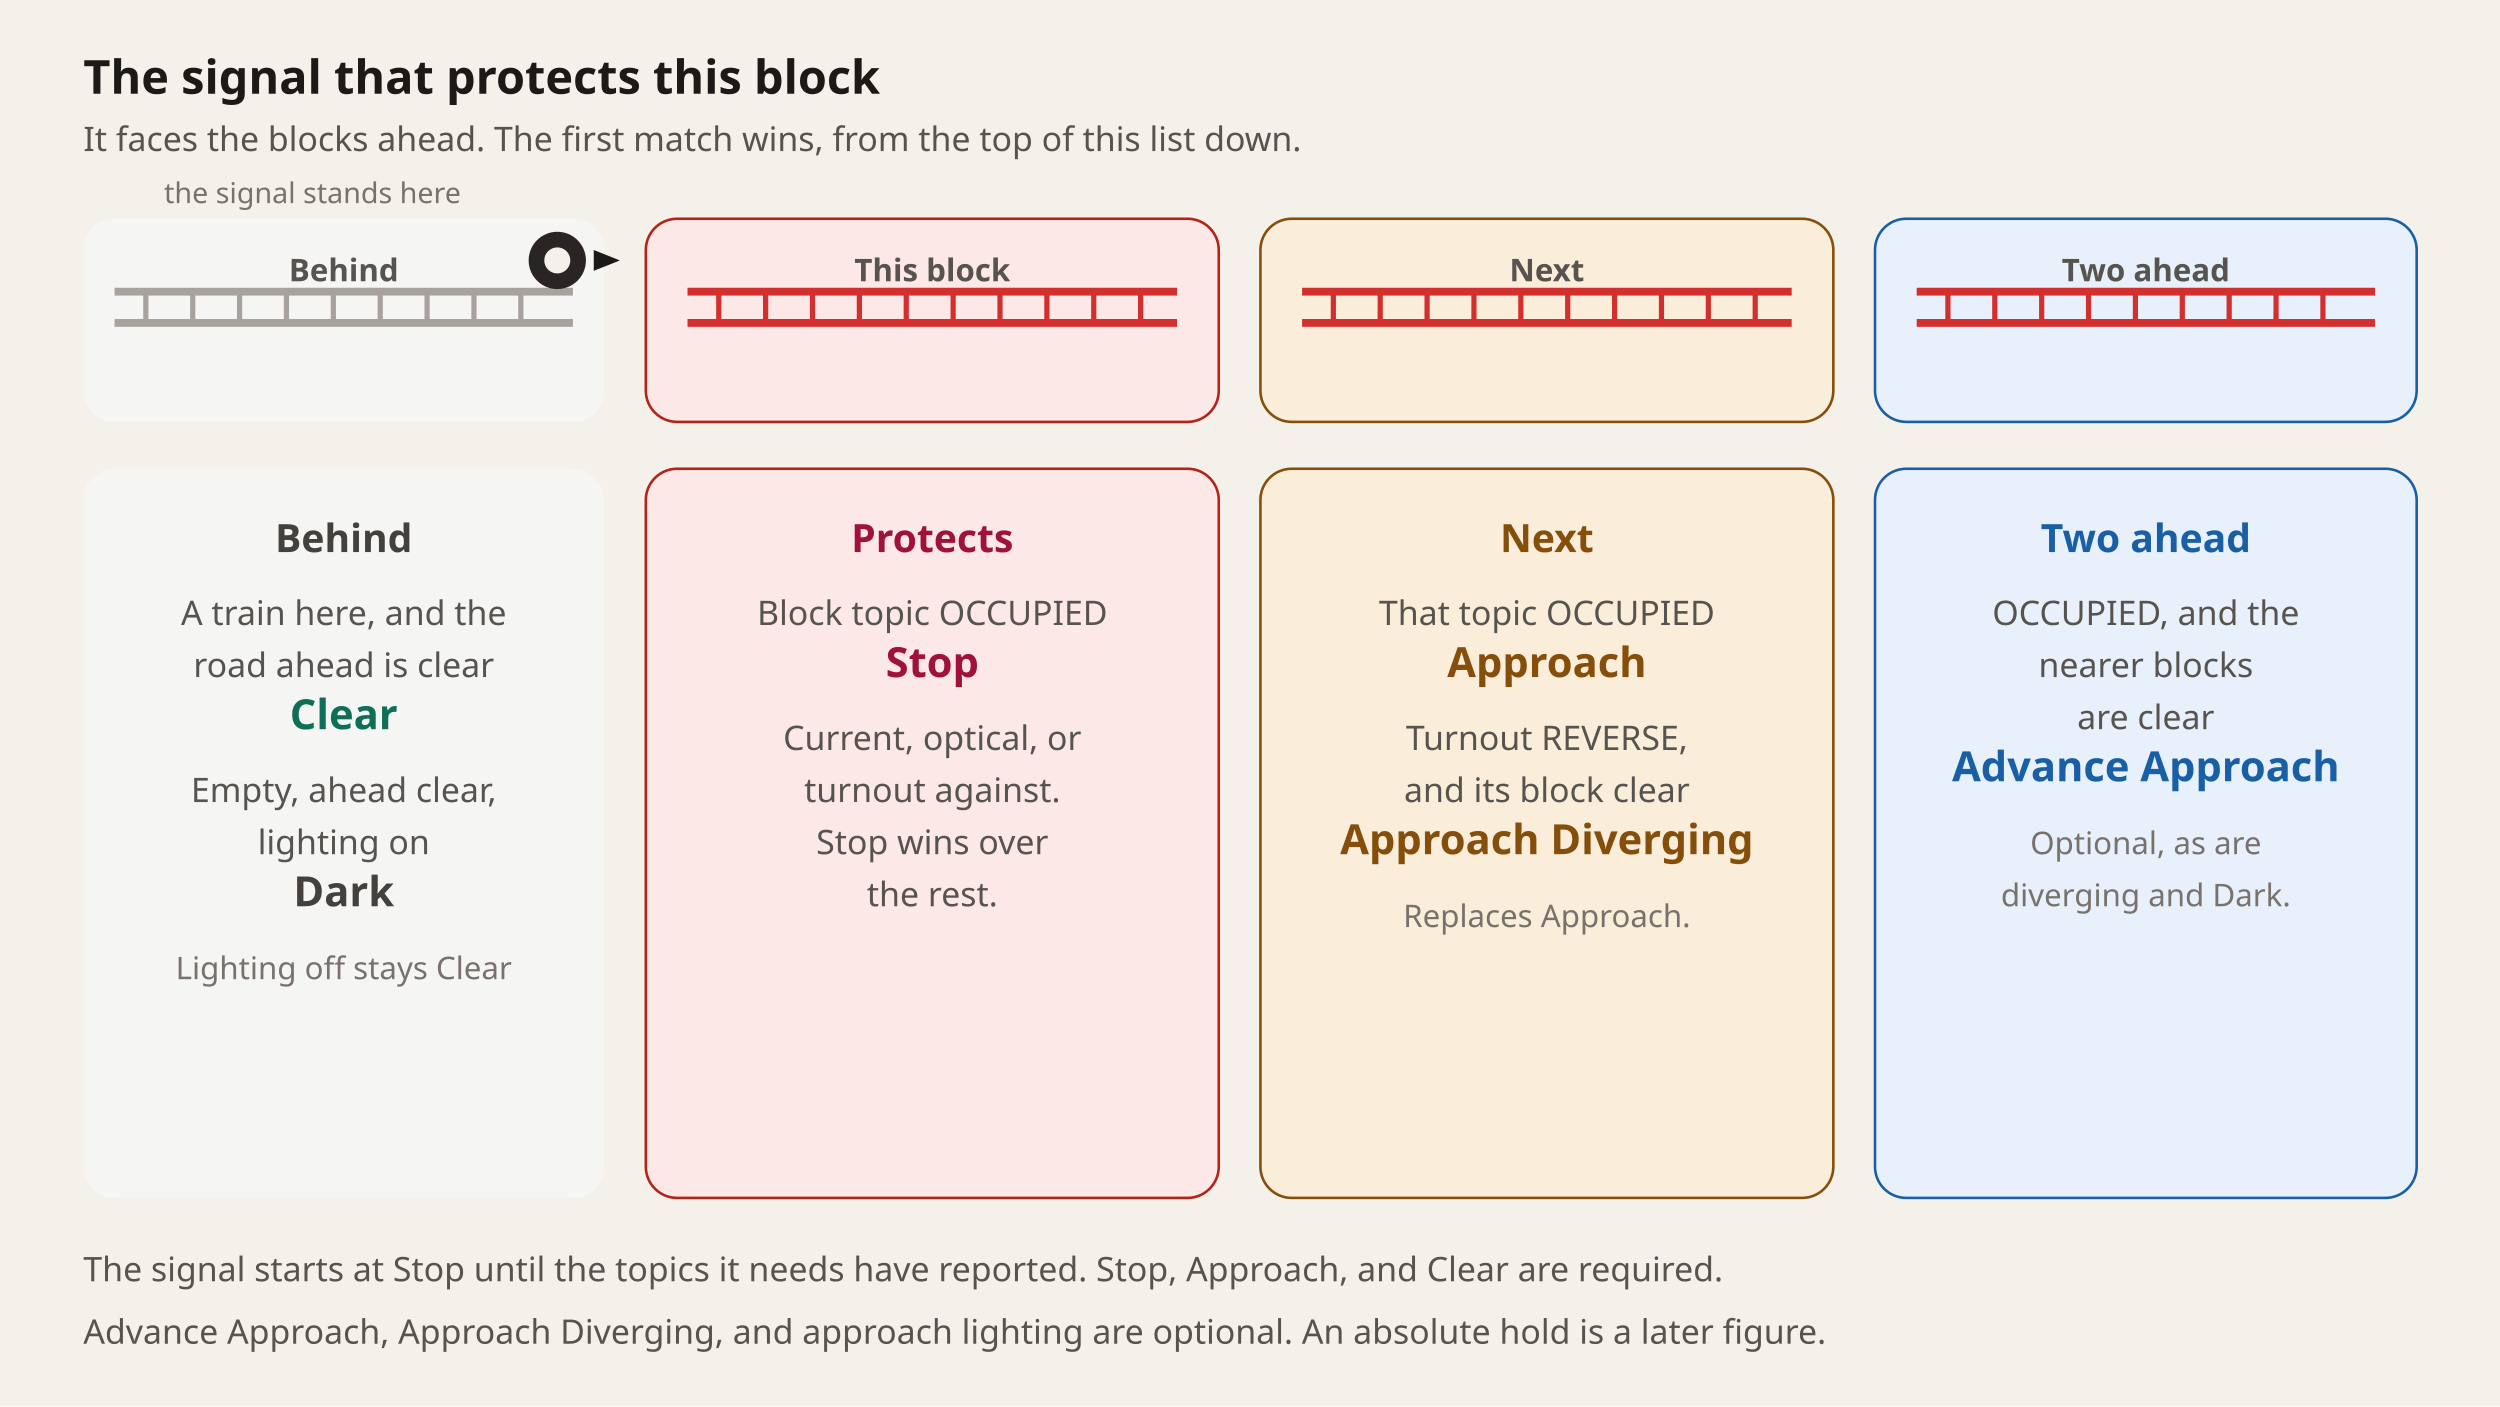
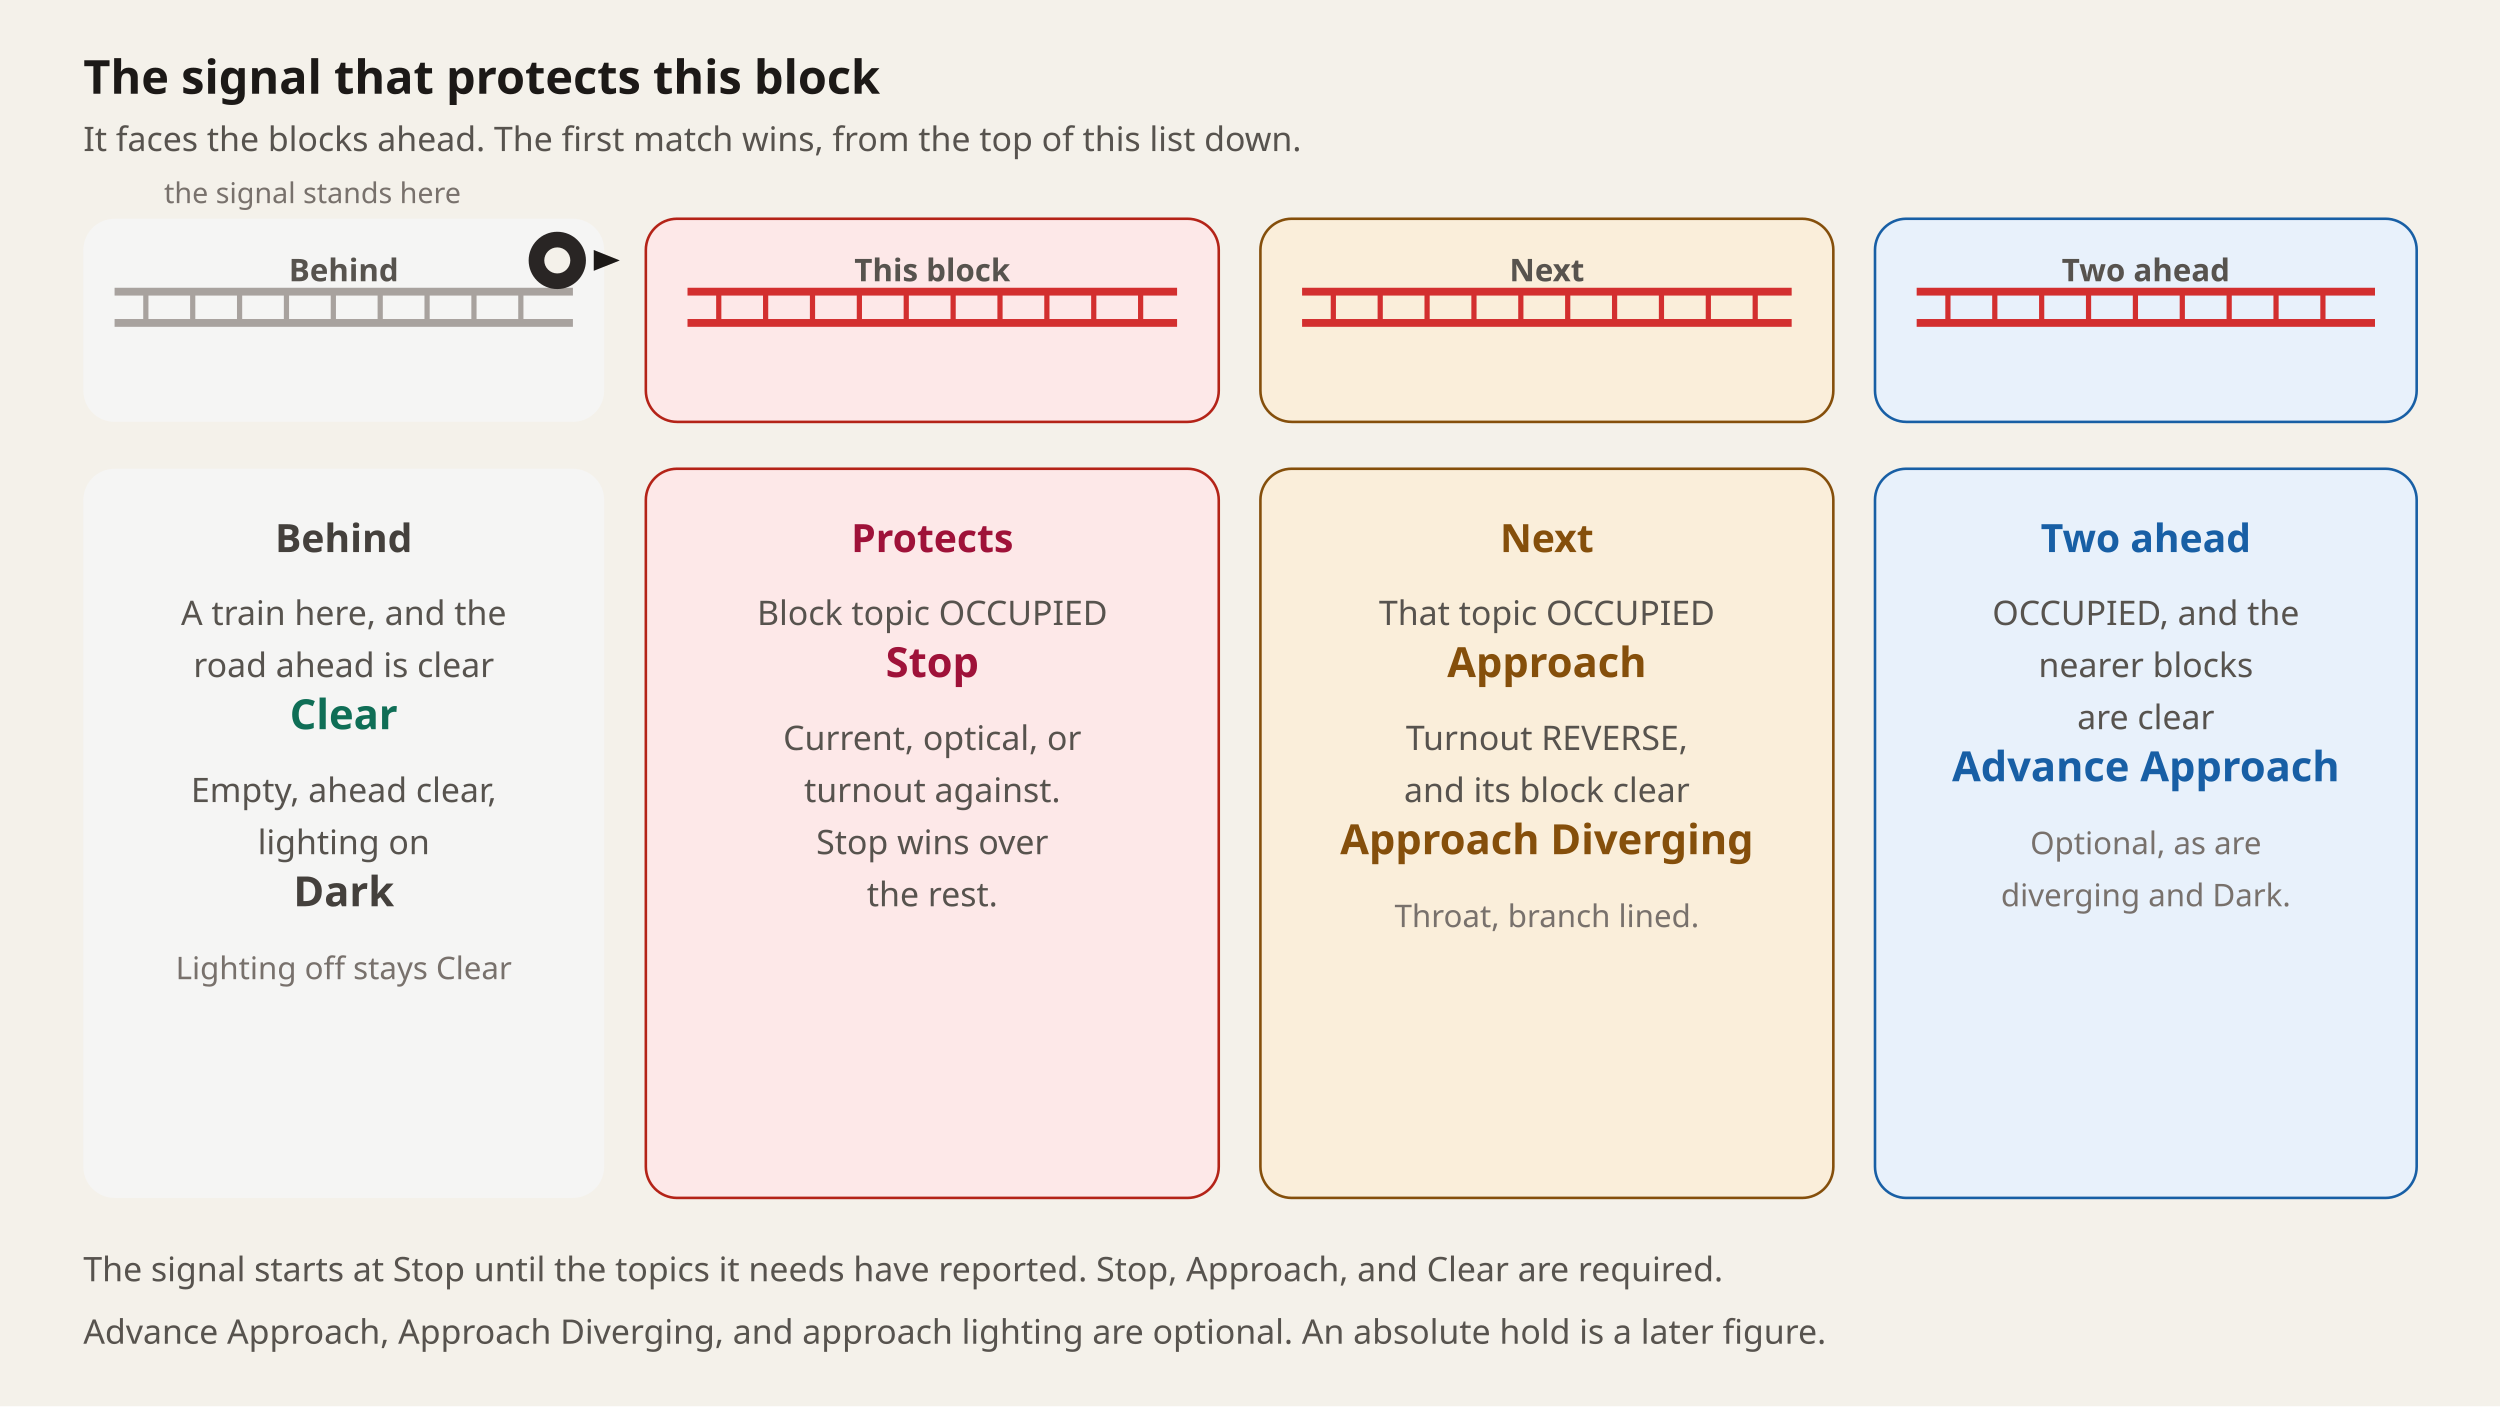
<svg xmlns="http://www.w3.org/2000/svg" width="960" height="540" viewBox="0 0 960 540" role="img" aria-labelledby="title desc">
  <rect width="960" height="540" fill="#f4f1ea" />
  <g font-family="ui-sans-serif, system-ui, sans-serif" fill="#1c1917">
    <text x="32" y="36" font-size="18" font-weight="600">The signal that protects this block</text>
    <text x="32" y="58" fill="#57534e" font-size="13">It faces the blocks ahead. The first match wins, from the top of this list down.</text>
    <rect x="32" y="84" width="200" height="78" rx="12" fill="#f5f5f4" />
    <rect x="248" y="84" width="220" height="78" rx="12" fill="#fde8e8" stroke="#b42318" />
    <rect x="484" y="84" width="220" height="78" rx="12" fill="#faeeda" stroke="#854f0b" />
    <rect x="720" y="84" width="208" height="78" rx="12" fill="#e8f1fb" stroke="#185fa5" />
    <g stroke="#a8a29e" stroke-width="3" stroke-linecap="butt">
      <line x1="44" y1="112" x2="220" y2="112" />
      <line x1="44" y1="124" x2="220" y2="124" />
    </g>
    <g stroke="#a8a29e" stroke-width="2">
      <line x1="56" y1="112" x2="56" y2="124" />
      <line x1="74" y1="112" x2="74" y2="124" />
      <line x1="92" y1="112" x2="92" y2="124" />
      <line x1="110" y1="112" x2="110" y2="124" />
      <line x1="128" y1="112" x2="128" y2="124" />
      <line x1="146" y1="112" x2="146" y2="124" />
      <line x1="164" y1="112" x2="164" y2="124" />
      <line x1="182" y1="112" x2="182" y2="124" />
      <line x1="200" y1="112" x2="200" y2="124" />
    </g>
    <g stroke="#d32f2f" stroke-width="3" stroke-linecap="butt">
      <line x1="264" y1="112" x2="452" y2="112" />
      <line x1="264" y1="124" x2="452" y2="124" />
    </g>
    <g stroke="#d32f2f" stroke-width="2">
      <line x1="276" y1="112" x2="276" y2="124" />
      <line x1="294" y1="112" x2="294" y2="124" />
      <line x1="312" y1="112" x2="312" y2="124" />
      <line x1="330" y1="112" x2="330" y2="124" />
      <line x1="348" y1="112" x2="348" y2="124" />
      <line x1="366" y1="112" x2="366" y2="124" />
      <line x1="384" y1="112" x2="384" y2="124" />
      <line x1="402" y1="112" x2="402" y2="124" />
      <line x1="420" y1="112" x2="420" y2="124" />
      <line x1="438" y1="112" x2="438" y2="124" />
    </g>
    <g stroke="#d32f2f" stroke-width="3" stroke-linecap="butt">
      <line x1="500" y1="112" x2="688" y2="112" />
      <line x1="500" y1="124" x2="688" y2="124" />
    </g>
    <g stroke="#d32f2f" stroke-width="2">
      <line x1="512" y1="112" x2="512" y2="124" />
      <line x1="530" y1="112" x2="530" y2="124" />
      <line x1="548" y1="112" x2="548" y2="124" />
      <line x1="566" y1="112" x2="566" y2="124" />
      <line x1="584" y1="112" x2="584" y2="124" />
      <line x1="602" y1="112" x2="602" y2="124" />
      <line x1="620" y1="112" x2="620" y2="124" />
      <line x1="638" y1="112" x2="638" y2="124" />
      <line x1="656" y1="112" x2="656" y2="124" />
      <line x1="674" y1="112" x2="674" y2="124" />
    </g>
    <g stroke="#d32f2f" stroke-width="3" stroke-linecap="butt">
      <line x1="736" y1="112" x2="912" y2="112" />
      <line x1="736" y1="124" x2="912" y2="124" />
    </g>
    <g stroke="#d32f2f" stroke-width="2">
      <line x1="748" y1="112" x2="748" y2="124" />
      <line x1="766" y1="112" x2="766" y2="124" />
      <line x1="784" y1="112" x2="784" y2="124" />
      <line x1="802" y1="112" x2="802" y2="124" />
      <line x1="820" y1="112" x2="820" y2="124" />
      <line x1="838" y1="112" x2="838" y2="124" />
      <line x1="856" y1="112" x2="856" y2="124" />
      <line x1="874" y1="112" x2="874" y2="124" />
      <line x1="892" y1="112" x2="892" y2="124" />
    </g>
    <g transform="translate(214 100) scale(1 1)">
      <circle cx="0" cy="0" r="11" fill="#292524" />
      <circle cx="0" cy="0" r="5" fill="#f4f1ea" />
      <polygon points="14,-4 24,0 14,4" fill="#1c1917" />
    </g>
    <text x="120" y="78" text-anchor="middle" fill="#78716c" font-size="11">the signal stands here</text>
    <text x="132" y="108" text-anchor="middle" fill="#57534e" font-size="12" font-weight="600">Behind</text>
    <text x="358" y="108" text-anchor="middle" fill="#57534e" font-size="12" font-weight="600">This block</text>
    <text x="594" y="108" text-anchor="middle" fill="#57534e" font-size="12" font-weight="600">Next</text>
    <text x="824" y="108" text-anchor="middle" fill="#57534e" font-size="12" font-weight="600">Two ahead</text>
    <rect x="32" y="180" width="200" height="280" rx="12" fill="#f5f5f4" />
    <text x="132" y="212" text-anchor="middle" fill="#44403c" font-size="15" font-weight="600">Behind</text>
    <text x="132" y="240" text-anchor="middle" fill="#57534e" font-size="13" font-weight="400">A train here, and the</text>
    <text x="132" y="260" text-anchor="middle" fill="#57534e" font-size="13" font-weight="400">road ahead is clear</text>
    <text x="132" y="280" text-anchor="middle" fill="#0f6e56" font-size="16" font-weight="600">Clear</text>
    <text x="132" y="308" text-anchor="middle" fill="#57534e" font-size="13" font-weight="400">Empty, ahead clear,</text>
    <text x="132" y="328" text-anchor="middle" fill="#57534e" font-size="13" font-weight="400">lighting on</text>
    <text x="132" y="348" text-anchor="middle" fill="#44403c" font-size="16" font-weight="600">Dark</text>
    <text x="132" y="376" text-anchor="middle" fill="#78716c" font-size="12" font-weight="400">Lighting off stays Clear</text>
    <rect x="248" y="180" width="220" height="280" rx="12" fill="#fde8e8" stroke="#b42318" />
    <text x="358" y="212" text-anchor="middle" fill="#9f1239" font-size="15" font-weight="600">Protects</text>
    <text x="358" y="240" text-anchor="middle" fill="#57534e" font-size="13" font-weight="400">Block topic OCCUPIED</text>
    <text x="358" y="260" text-anchor="middle" fill="#9f1239" font-size="16" font-weight="600">Stop</text>
    <text x="358" y="288" text-anchor="middle" fill="#57534e" font-size="13" font-weight="400">Current, optical, or</text>
    <text x="358" y="308" text-anchor="middle" fill="#57534e" font-size="13" font-weight="400">turnout against.</text>
    <text x="358" y="328" text-anchor="middle" fill="#57534e" font-size="13" font-weight="400">Stop wins over</text>
    <text x="358" y="348" text-anchor="middle" fill="#57534e" font-size="13" font-weight="400">the rest.</text>
    <rect x="484" y="180" width="220" height="280" rx="12" fill="#faeeda" stroke="#854f0b" />
    <text x="594" y="212" text-anchor="middle" fill="#854f0b" font-size="15" font-weight="600">Next</text>
    <text x="594" y="240" text-anchor="middle" fill="#57534e" font-size="13" font-weight="400">That topic OCCUPIED</text>
    <text x="594" y="260" text-anchor="middle" fill="#854f0b" font-size="16" font-weight="600">Approach</text>
    <text x="594" y="288" text-anchor="middle" fill="#57534e" font-size="13" font-weight="400">Turnout REVERSE,</text>
    <text x="594" y="308" text-anchor="middle" fill="#57534e" font-size="13" font-weight="400">and its block clear</text>
    <text x="594" y="328" text-anchor="middle" fill="#854f0b" font-size="16" font-weight="600">Approach Diverging</text>
-     <text x="594" y="356" text-anchor="middle" fill="#78716c" font-size="12" font-weight="400">Replaces Approach.</text>
+     <text x="594" y="356" text-anchor="middle" fill="#78716c" font-size="12" font-weight="400">Throat, branch lined.</text>
    <rect x="720" y="180" width="208" height="280" rx="12" fill="#e8f1fb" stroke="#185fa5" />
    <text x="824" y="212" text-anchor="middle" fill="#185fa5" font-size="15" font-weight="600">Two ahead</text>
    <text x="824" y="240" text-anchor="middle" fill="#57534e" font-size="13" font-weight="400">OCCUPIED, and the</text>
    <text x="824" y="260" text-anchor="middle" fill="#57534e" font-size="13" font-weight="400">nearer blocks</text>
    <text x="824" y="280" text-anchor="middle" fill="#57534e" font-size="13" font-weight="400">are clear</text>
    <text x="824" y="300" text-anchor="middle" fill="#185fa5" font-size="16" font-weight="600">Advance Approach</text>
    <text x="824" y="328" text-anchor="middle" fill="#78716c" font-size="12" font-weight="400">Optional, as are</text>
    <text x="824" y="348" text-anchor="middle" fill="#78716c" font-size="12" font-weight="400">diverging and Dark.</text>
    <text x="32" y="492" fill="#57534e" font-size="13">The signal starts at Stop until the topics it needs have reported. Stop, Approach, and Clear are required.</text>
    <text x="32" y="516" fill="#57534e" font-size="13">Advance Approach, Approach Diverging, and approach lighting are optional. An absolute hold is a later figure.</text>
  </g>
</svg>
